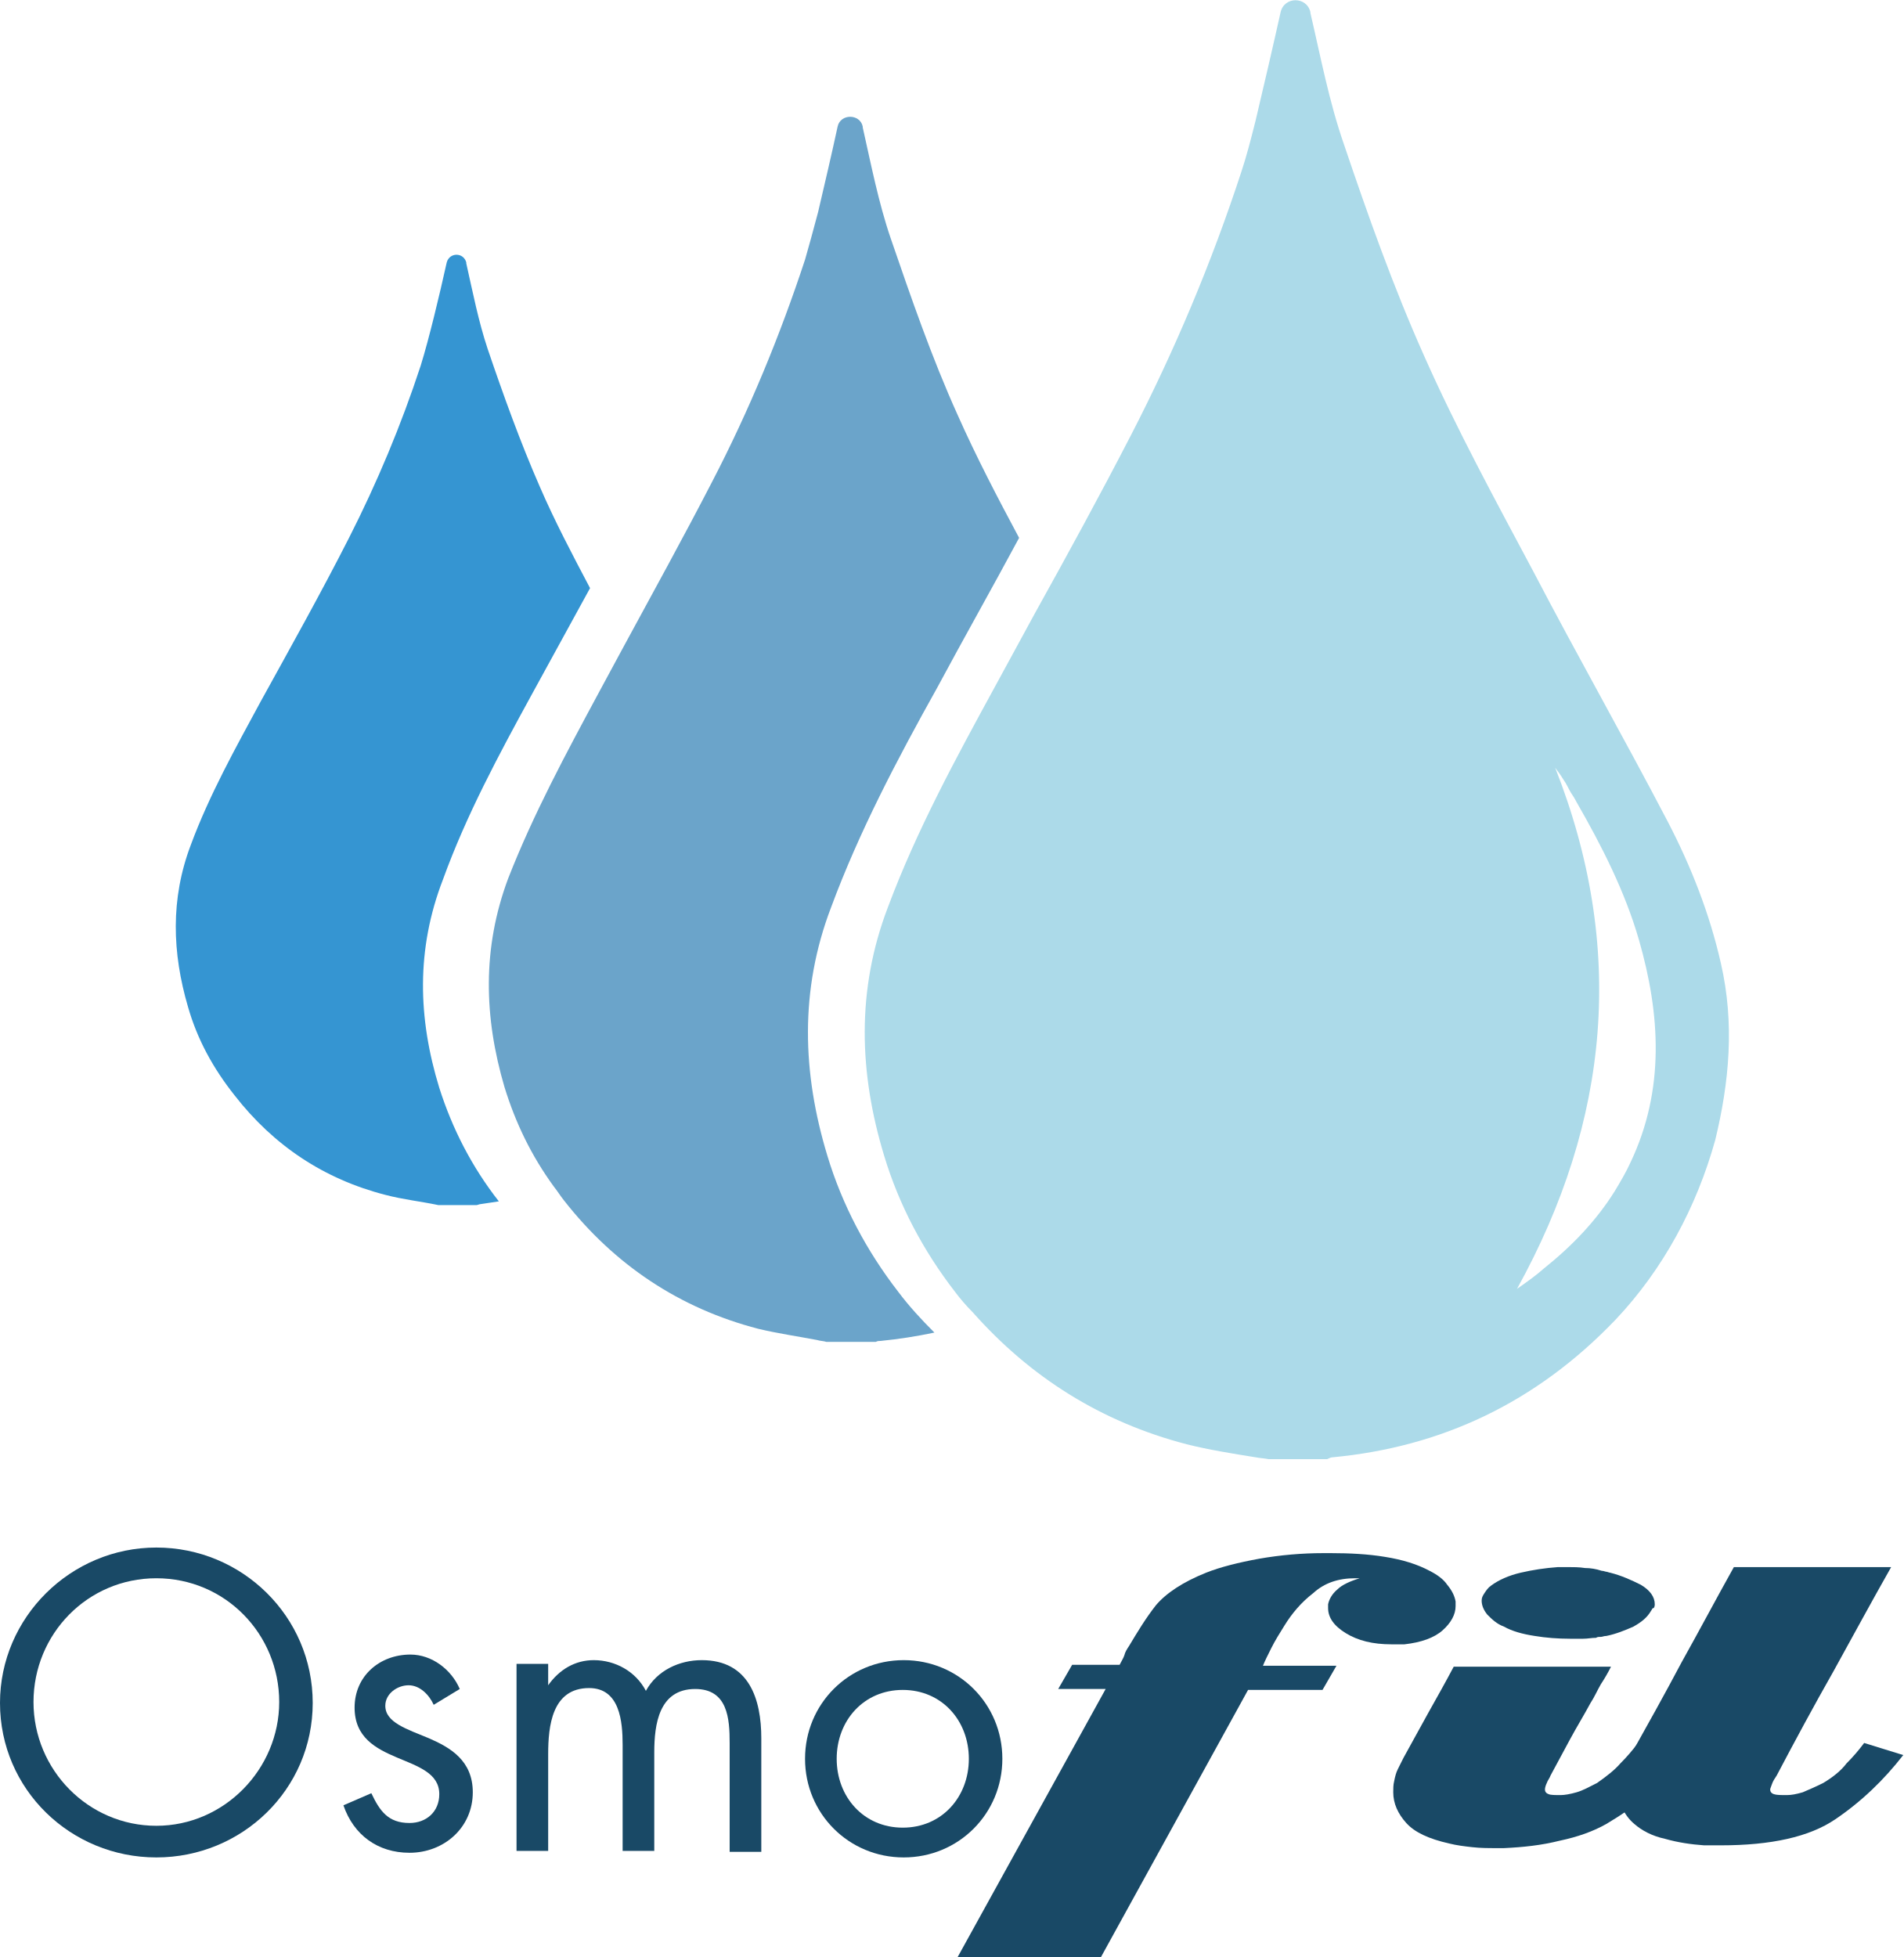
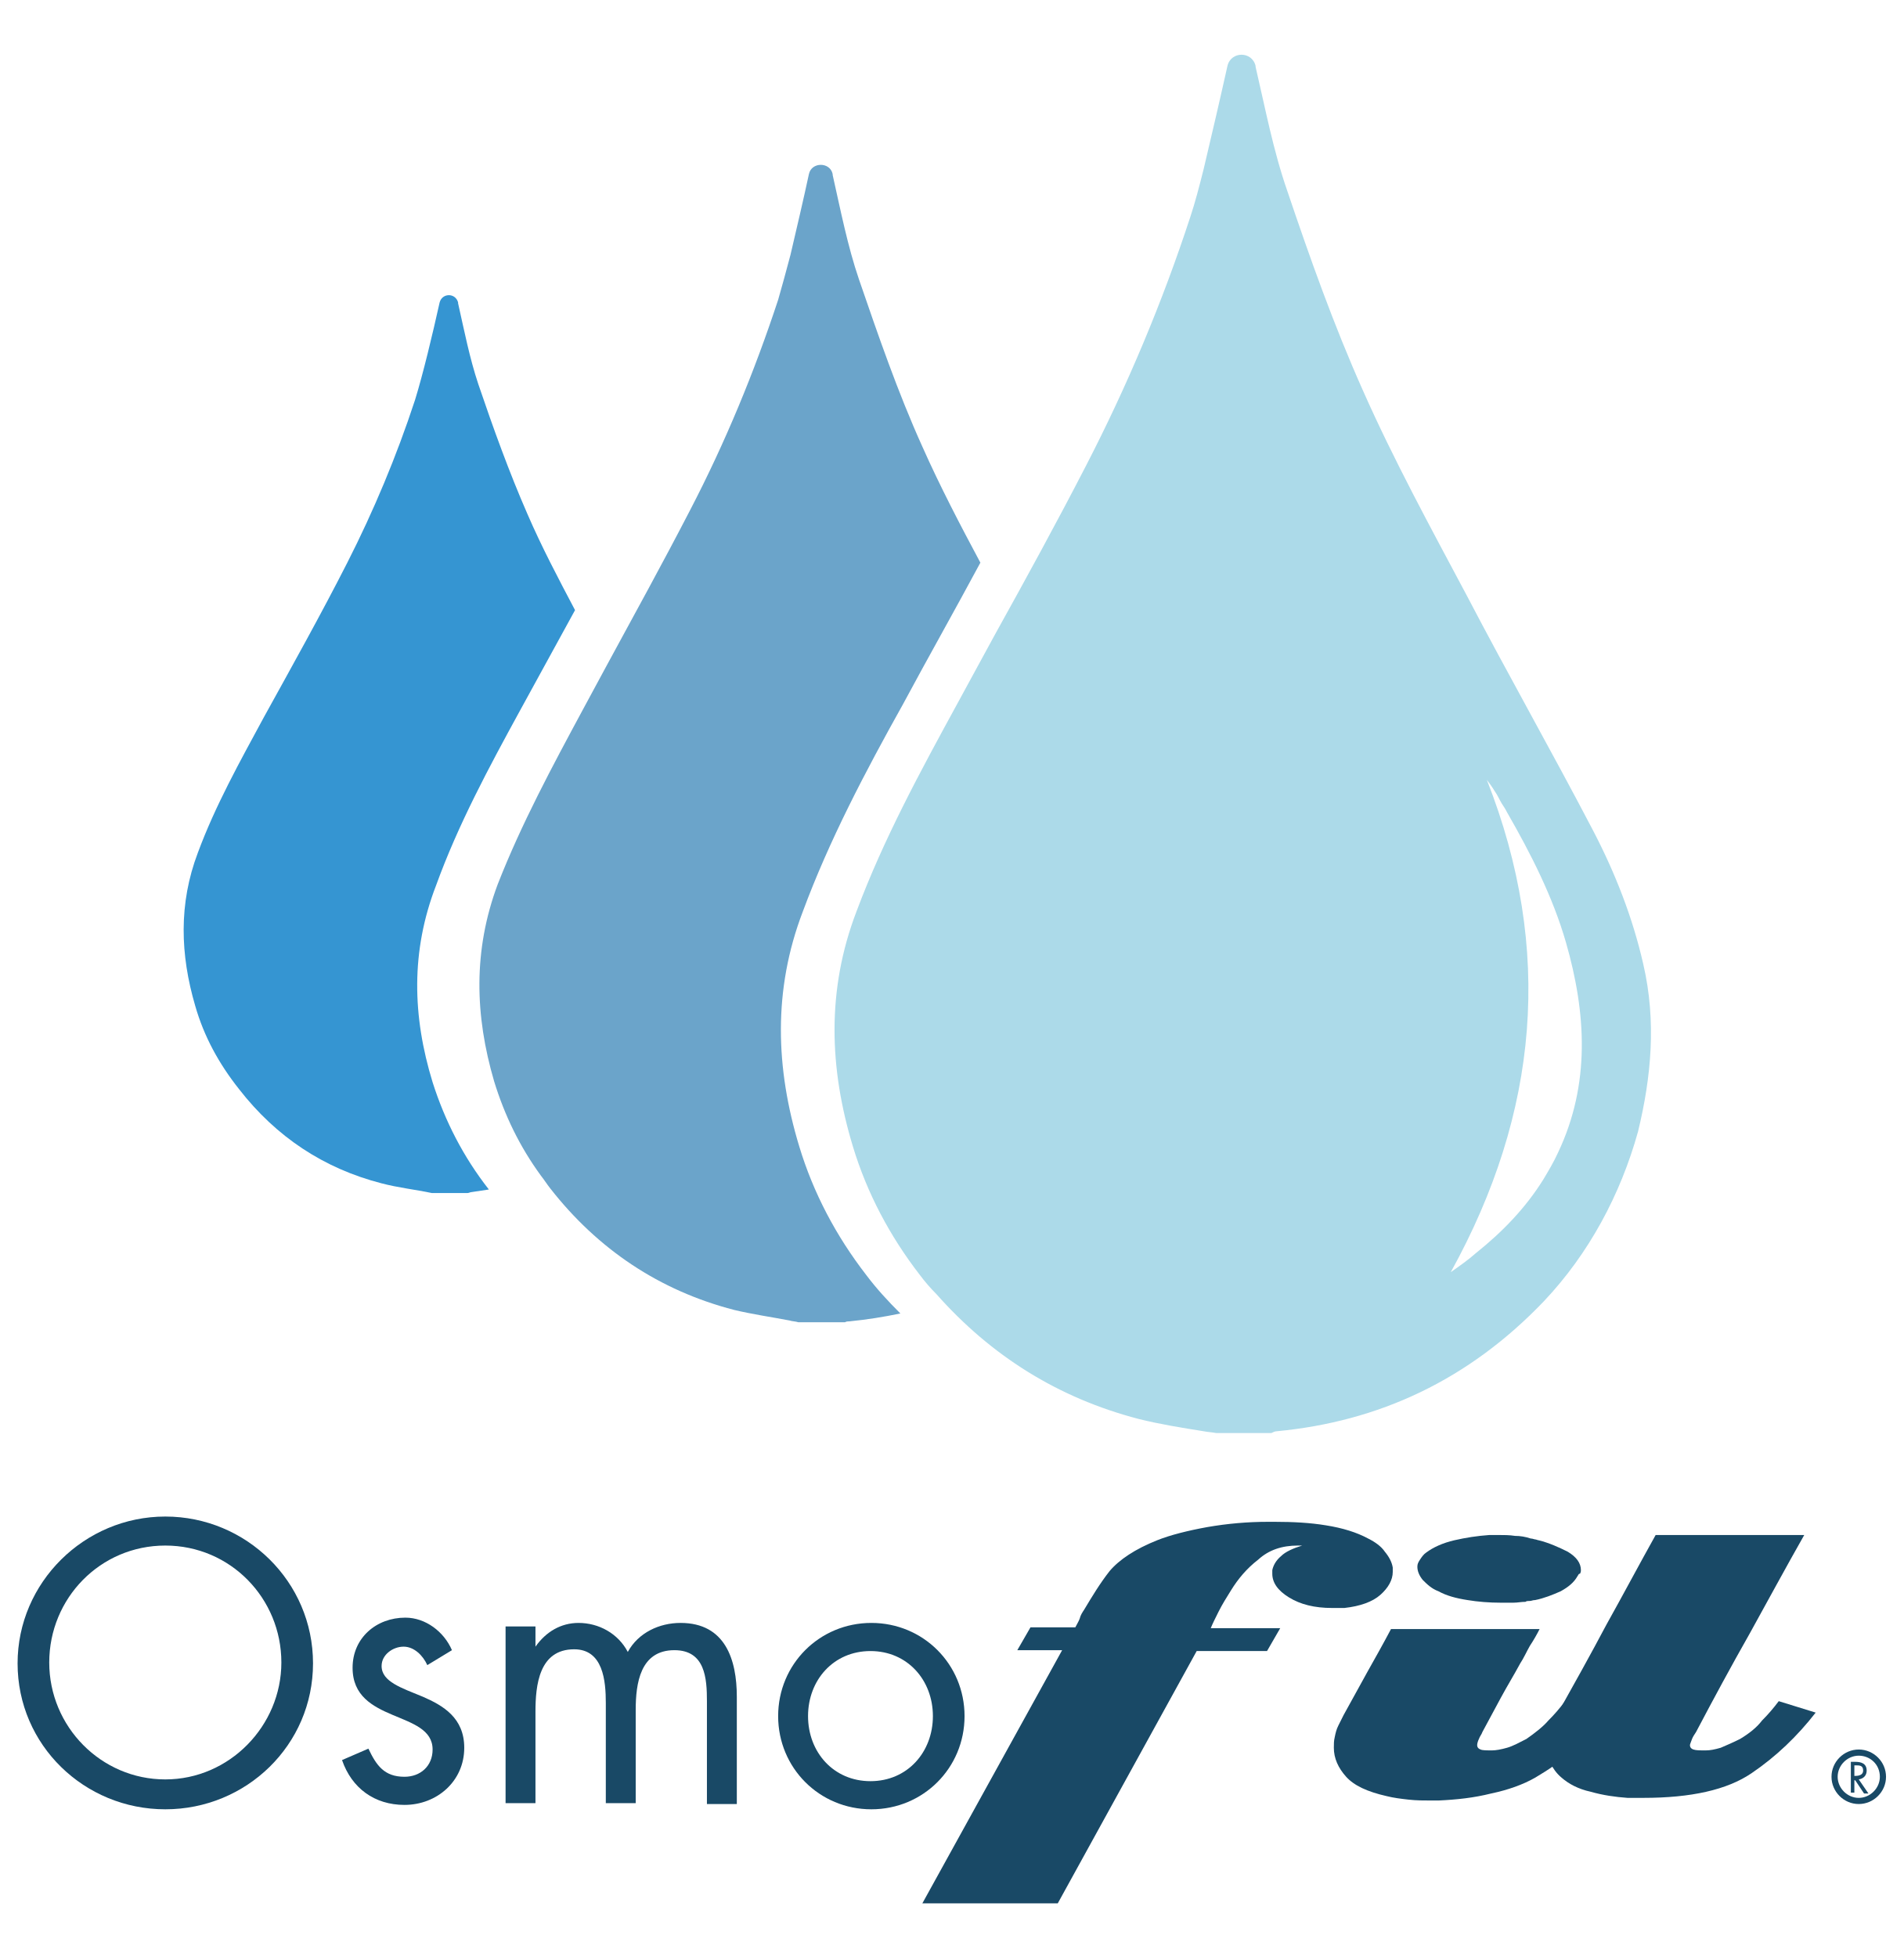
- <svg xmlns="http://www.w3.org/2000/svg" version="1.1" id="Layer_1" x="0px" y="0px" viewBox="69.2 167.9 204.5 210.3" style="enable-background:new 69.2 167.9 204.5 210.3;" xml:space="preserve">
+ <svg xmlns="http://www.w3.org/2000/svg" version="1.1" id="Layer_1" x="0px" y="0px" viewBox="-31 17.5 216.5 222.6" style="enable-background:new -31 17.5 216.5 222.6;" xml:space="preserve">
  <style type="text/css">
	.st0{fill:#ACDAE9;}
	.st1{fill:#3595D2;}
	.st2{fill:#6BA4CA;}
	.st3{fill:#194966;}
+ 	.st4{fill:#184966;}
</style>
  <g>
-     <path class="st0" d="M254.1,271.4c-1.2-5.3-3.2-10.4-5.7-15.2c-4.7-9-9.7-17.8-14.4-26.8c-4.1-7.7-8.3-15.4-11.8-23.3   c-3.3-7.4-6-15-8.6-22.7c-1.6-4.6-2.5-9.4-3.6-14.1v-0.1c-0.4-1.7-2.8-1.7-3.2,0c-0.8,3.6-1.8,7.9-2.7,11.7c-0.5,2-1,3.9-1.5,5.4   c-3.2,9.8-7.2,19.3-11.9,28.4c-3.3,6.4-6.8,12.8-10.3,19.1c-1.4,2.6-2.9,5.3-4.3,7.9c-4.2,7.7-8.4,15.4-11.5,23.7   c-3.4,8.9-3.1,17.8-0.4,26.7c1.6,5.3,4.2,10.2,7.6,14.6c0.6,0.8,1.2,1.5,1.9,2.2c6.2,7,13.8,11.8,23,14.2c2.4,0.6,4.9,1,7.4,1.4   c0.5,0.1,0.9,0.1,1.4,0.2c2.1,0,4.2,0,6.3,0c0.2-0.1,0.4-0.2,0.6-0.2c11.6-1.1,21.8-5.8,30.4-14.8c5.1-5.4,8.7-12.1,10.7-19.3   C255,284.2,255.6,277.9,254.1,271.4z M244.4,292.8c-0.5,1.1-1.1,2.1-1.7,3.1c-2,3.2-4.6,5.9-7.6,8.3c-0.9,0.8-1.9,1.5-2.9,2.2   c10-18.1,11.7-36.7,4.1-56c0.3,0.4,0.6,0.8,0.9,1.3c0.3,0.4,0.5,0.9,0.8,1.4c0.2,0.3,0.4,0.6,0.6,1c2.7,4.7,5.2,9.6,6.7,14.8   C247.6,276.9,248.1,285,244.4,292.8z" />
-     <path class="st1" d="M126.3,242.6c2.1-3.8,4.2-7.7,6.3-11.5c-1.9-3.6-3.8-7.2-5.4-10.9c-2.1-4.8-3.9-9.8-5.6-14.8   c-1-3-1.6-6.1-2.3-9.2c0,0,0,0,0-0.1c-0.3-1.1-1.8-1.1-2.1,0c-0.8,3.6-1.9,8.2-2.8,11.1c-2.1,6.4-4.7,12.6-7.7,18.5   s-6.3,11.8-9.5,17.6c-2.7,5-5.5,10-7.5,15.4c-2.2,5.8-2,11.6-0.3,17.4c1,3.5,2.7,6.6,5,9.5c4.2,5.4,9.6,9,16.2,10.7   c1.9,0.5,3.8,0.7,5.7,1.1c1.4,0,2.7,0,4.1,0c0.1,0,0.3-0.1,0.4-0.1c0.7-0.1,1.3-0.2,2-0.3c-2.9-3.7-5-7.8-6.4-12.2   c-2.3-7.5-2.5-14.9,0.4-22.4C119.3,255.5,122.8,249,126.3,242.6z" />
-     <path class="st2" d="M169.9,241.8c2.9-5.4,5.9-10.7,8.8-16.1c-2.3-4.3-4.6-8.7-6.6-13.2c-2.8-6.2-5-12.6-7.2-19   c-1.3-3.8-2.1-7.9-3-11.9c0,0,0,0,0-0.1c-0.3-1.4-2.4-1.4-2.7,0c-0.6,2.8-1.4,6.2-2.1,9.2c-0.5,1.9-1,3.7-1.4,5.1   c-2.7,8.2-6,16.2-10,23.9c-3.1,6-6.3,11.8-9.5,17.7c-0.9,1.7-1.8,3.3-2.7,5c-3.5,6.5-7,13-9.7,19.9c-2.8,7.5-2.6,14.9-0.4,22.4   c1.2,3.9,2.9,7.4,5.3,10.7c0.4,0.5,0.7,1,1.1,1.5c5.4,6.9,12.4,11.6,20.9,13.8c2.1,0.5,4.2,0.8,6.3,1.2c0.3,0.1,0.7,0.1,1,0.2   c1.8,0,3.5,0,5.3,0c0.2-0.1,0.3-0.1,0.5-0.1c2-0.2,3.9-0.5,5.8-0.9c-1.4-1.4-2.7-2.8-3.9-4.4c-3.4-4.4-6-9.3-7.6-14.6   c-2.7-8.9-3-17.8,0.4-26.7C161.5,257.3,165.6,249.5,169.9,241.8z" />
-   </g>
-   <g>
-     <path class="st3" d="M246.6,341c-0.4,0.7-1,1.2-1.9,1.7c-0.9,0.4-1.9,0.8-2.9,1c-0.3,0-0.4,0.1-0.6,0.1s-0.4,0-0.5,0.1   c-0.5,0-0.9,0.1-1.4,0.1s-1,0-1.4,0c-1.3,0-2.6-0.1-3.8-0.3c-1.3-0.2-2.4-0.5-3.3-1c-0.8-0.3-1.3-0.8-1.8-1.3   c-0.4-0.5-0.6-1-0.6-1.5c0-0.3,0.1-0.5,0.3-0.8c0.2-0.3,0.4-0.6,0.7-0.8c0.8-0.6,1.9-1.1,3.2-1.4c1.3-0.3,2.6-0.5,4-0.6   c0.2,0,0.3,0,0.5,0c0.1,0,0.3,0,0.5,0c0.6,0,1.3,0,1.9,0.1c0.6,0,1.2,0.1,1.8,0.3c0.2,0,0.4,0.1,0.5,0.1s0.3,0.1,0.4,0.1   c1.2,0.3,2.3,0.8,3.3,1.3c1,0.6,1.5,1.3,1.5,2.1c0,0.1,0,0.2-0.1,0.4C246.7,340.7,246.7,340.9,246.6,341L246.6,341z" />
-     <path class="st3" d="M222.8,336.7c0.8,0.4,1.5,0.9,1.9,1.5c0.5,0.6,0.8,1.2,0.9,1.8c0,0.1,0,0.1,0,0.2s0,0.2,0,0.3   c0,0.9-0.5,1.8-1.4,2.6c-0.9,0.8-2.3,1.3-4.1,1.5c-0.1,0-0.2,0-0.3,0c-0.1,0-0.3,0-0.4,0s-0.2,0-0.4,0c-0.1,0-0.2,0-0.3,0   c-2,0-3.6-0.4-4.9-1.2c-1.3-0.8-1.9-1.7-1.9-2.7c0-0.1,0-0.1,0-0.2s0-0.1,0-0.2c0.1-0.5,0.4-1.1,1-1.6c0.5-0.5,1.4-0.9,2.4-1.2   c0,0-0.1,0-0.2,0s-0.2,0-0.3,0c-1.8,0-3.3,0.5-4.5,1.6c-1.3,1-2.3,2.2-3.1,3.5c-0.5,0.8-1,1.6-1.4,2.4s-0.7,1.4-0.9,1.9h7.9   l-1.5,2.6h-8l-15.8,28.7h-15.4l15.9-28.8h-5.1l1.5-2.6h5.1c0.2-0.4,0.4-0.7,0.5-1c0.1-0.4,0.3-0.7,0.5-1c0.9-1.5,1.8-3,2.9-4.4   c1.1-1.3,2.9-2.5,5.4-3.5c1.5-0.6,3.5-1.1,5.7-1.5c2.3-0.4,4.6-0.6,6.9-0.6c0.1,0,0.3,0,0.4,0s0.2,0,0.4,0c2,0,4,0.1,5.8,0.4   C219.9,335.5,221.5,336,222.8,336.7L222.8,336.7z" />
-     <path class="st3" d="M249.5,356.5c-0.5-0.2-1-0.4-1.5-0.5s-1-0.3-1.4-0.4c-0.2-0.1-0.5-0.1-0.7-0.2c-0.3-0.1-0.5-0.1-0.7-0.2   c-0.6,0.8-1.2,1.5-1.9,2.2c-0.6,0.7-1.5,1.4-2.5,2.1c-0.8,0.4-1.5,0.8-2.2,1s-1.3,0.3-1.7,0.3c-0.6,0-1.1,0-1.3-0.1   c-0.3-0.1-0.4-0.3-0.4-0.5s0.1-0.5,0.2-0.7c0.1-0.3,0.3-0.5,0.4-0.8c0.7-1.3,1.4-2.6,2.1-3.9s1.5-2.6,2.2-3.9   c0.4-0.6,0.7-1.3,1.1-2c0.4-0.6,0.8-1.3,1.1-1.9c-1.4,0-2.8,0-4.2,0c-1.4,0-2.8,0-4.2,0c-1.4,0-2.9,0-4.3,0s-2.8,0-4.2,0   c-0.9,1.7-1.8,3.3-2.7,4.9s-1.8,3.3-2.7,4.9c-0.1,0.2-0.2,0.4-0.3,0.6c-0.1,0.2-0.2,0.4-0.3,0.6c-0.2,0.4-0.3,0.8-0.4,1.3   c-0.1,0.4-0.1,0.8-0.1,1.2c0,1.2,0.5,2.3,1.4,3.3s2.4,1.7,4.6,2.2c0.8,0.2,1.6,0.3,2.5,0.4s1.7,0.1,2.6,0.1c0.1,0,0.3,0,0.4,0   s0.3,0,0.4,0c2.1-0.1,4-0.3,6-0.8c1.9-0.4,3.6-1,5-1.8c1.5-0.9,2.9-1.8,4-2.9c1.1-1,2.1-2.2,3-3.3c0.1-0.2,0.3-0.4,0.5-0.5   C249.2,356.8,249.3,356.7,249.5,356.5L249.5,356.5z" />
-     <path class="st3" d="M273.7,356.5c-2.1,2.7-4.5,5-7.3,6.9s-6.9,2.8-12.3,2.8c-0.3,0-0.6,0-0.9,0s-0.6,0-0.9,0   c-1.4-0.1-2.8-0.3-4.2-0.7c-1.4-0.3-2.5-0.9-3.3-1.6c-0.6-0.5-1-1.1-1.3-1.7s-0.4-1.2-0.4-1.8c0-0.1,0-0.3,0-0.4s0.1-0.3,0.1-0.4   c0.1-0.5,0.3-1,0.4-1.5c0.2-0.5,0.4-1,0.7-1.4c1.9-3.4,3.8-6.8,5.6-10.2c1.9-3.4,3.7-6.8,5.6-10.2c1.4,0,2.8,0,4.2,0   c1.4,0,2.8,0,4.3,0c1.4,0,2.8,0,4.2,0c1.4,0,2.8,0,4.2,0c-2.1,3.7-4.1,7.4-6.2,11.2c-2.1,3.7-4.1,7.4-6.1,11.2   c-0.2,0.3-0.4,0.6-0.5,0.9s-0.2,0.5-0.2,0.6c0,0.2,0.1,0.4,0.4,0.5s0.7,0.1,1.4,0.1c0.5,0,1-0.1,1.7-0.3c0.7-0.3,1.4-0.6,2.2-1   c1-0.6,1.9-1.3,2.5-2.1c0.7-0.7,1.3-1.4,1.9-2.2L273.7,356.5z" />
-     <path class="st3" d="M102.8,350.9c0,9.3-7.6,16.6-16.8,16.6s-16.8-7.3-16.8-16.6c0-9.2,7.6-16.7,16.8-16.7S102.8,341.6,102.8,350.9   z M72.8,350.8c0,7.3,5.9,13.3,13.2,13.3s13.2-6.1,13.2-13.3c0-7.3-5.8-13.3-13.2-13.3S72.8,343.5,72.8,350.8z" />
-     <path class="st3" d="M115.8,351.1c-0.5-1.1-1.5-2.1-2.7-2.1s-2.5,0.9-2.5,2.2c0,1.8,2.3,2.5,4.7,3.5c2.3,1,4.7,2.4,4.7,5.8   c0,3.8-3.1,6.5-6.8,6.5c-3.4,0-6-1.9-7.1-5.1l3-1.3c0.9,1.9,1.8,3.2,4.1,3.2c1.8,0,3.2-1.2,3.2-3.1c0-4.5-9.1-2.9-9.1-9.3   c0-3.4,2.7-5.7,6-5.7c2.3,0,4.4,1.6,5.3,3.7L115.8,351.1z" />
-     <path class="st3" d="M128.1,349L128.1,349c1.2-1.7,2.9-2.7,4.9-2.7c2.3,0,4.5,1.2,5.6,3.3c1.2-2.2,3.6-3.3,6-3.3   c5.1,0,6.4,4.2,6.4,8.4v12.2h-3.4v-11.7c0-2.6-0.2-5.8-3.7-5.8c-3.9,0-4.4,3.8-4.4,6.8v10.6h-3.4v-11.4c0-2.5-0.3-6.1-3.6-6.1   c-4,0-4.4,4.1-4.4,7.1v10.4h-3.4v-20.1h3.4V349z" />
-     <path class="st3" d="M155.7,356.9c0-5.9,4.7-10.6,10.6-10.6s10.6,4.7,10.6,10.6s-4.7,10.6-10.6,10.6   C160.4,367.5,155.7,362.8,155.7,356.9z M159.1,356.9c0,4.1,2.9,7.4,7.1,7.4s7.1-3.3,7.1-7.4s-2.9-7.4-7.1-7.4   S159.1,352.8,159.1,356.9z" />
+     <g>
+       <path class="st0" d="M155.9,127.2c-1.2-5.3-3.2-10.4-5.7-15.2c-4.7-9-9.7-17.8-14.4-26.8c-4.1-7.7-8.3-15.4-11.8-23.3    c-3.3-7.4-6-15-8.6-22.7c-1.6-4.6-2.5-9.4-3.6-14.1V25c-0.4-1.7-2.8-1.7-3.2,0c-0.8,3.6-1.8,7.9-2.7,11.7c-0.5,2-1,3.9-1.5,5.4    c-3.2,9.8-7.2,19.3-11.9,28.4c-3.3,6.4-6.8,12.8-10.3,19.1c-1.4,2.6-2.9,5.3-4.3,7.9c-4.2,7.7-8.4,15.4-11.5,23.7    c-3.4,8.9-3.1,17.8-0.4,26.7c1.6,5.3,4.2,10.2,7.6,14.6c0.6,0.8,1.2,1.5,1.9,2.2c6.2,7,13.8,11.8,23,14.2c2.4,0.6,4.9,1,7.4,1.4    c0.5,0.1,0.9,0.1,1.4,0.2c2.1,0,4.2,0,6.3,0c0.2-0.1,0.4-0.2,0.6-0.2c11.6-1.1,21.8-5.8,30.4-14.8c5.1-5.4,8.7-12.1,10.7-19.3    C156.8,140,157.4,133.7,155.9,127.2z M146.2,148.6c-0.5,1.1-1.1,2.1-1.7,3.1c-2,3.2-4.6,5.9-7.6,8.3c-0.9,0.8-1.9,1.5-2.9,2.2    c10-18.1,11.7-36.7,4.1-56c0.3,0.4,0.6,0.8,0.9,1.3c0.3,0.4,0.5,0.9,0.8,1.4c0.2,0.3,0.4,0.6,0.6,1c2.7,4.7,5.2,9.6,6.7,14.8    C149.4,132.7,149.9,140.8,146.2,148.6z" />
+       <path class="st1" d="M28.1,98.4c2.1-3.8,4.2-7.7,6.3-11.5c-1.9-3.6-3.8-7.2-5.4-10.9c-2.1-4.8-3.9-9.8-5.6-14.8    c-1-3-1.6-6.1-2.3-9.2c0,0,0,0,0-0.1c-0.3-1.1-1.8-1.1-2.1,0c-0.8,3.6-1.9,8.2-2.8,11.1c-2.1,6.4-4.7,12.6-7.7,18.5    S2.2,93.3-1,99.1c-2.7,5-5.5,10-7.5,15.4c-2.2,5.8-2,11.6-0.3,17.4c1,3.5,2.7,6.6,5,9.5c4.2,5.4,9.6,9,16.2,10.7    c1.9,0.5,3.8,0.7,5.7,1.1c1.4,0,2.7,0,4.1,0c0.1,0,0.3-0.1,0.4-0.1c0.7-0.1,1.3-0.2,2-0.3c-2.9-3.7-5-7.8-6.4-12.2    c-2.3-7.5-2.5-14.9,0.4-22.4C21.1,111.3,24.6,104.8,28.1,98.4z" />
+       <path class="st2" d="M71.7,97.6c2.9-5.4,5.9-10.7,8.8-16.1c-2.3-4.3-4.6-8.7-6.6-13.2c-2.8-6.2-5-12.6-7.2-19    c-1.3-3.8-2.1-7.9-3-11.9c0,0,0,0,0-0.1c-0.3-1.4-2.4-1.4-2.7,0c-0.6,2.8-1.4,6.2-2.1,9.2c-0.5,1.9-1,3.7-1.4,5.1    c-2.7,8.2-6,16.2-10,23.9c-3.1,6-6.3,11.8-9.5,17.7c-0.9,1.7-1.8,3.3-2.7,5c-3.5,6.5-7,13-9.7,19.9c-2.8,7.5-2.6,14.9-0.4,22.4    c1.2,3.9,2.9,7.4,5.3,10.7c0.4,0.5,0.7,1,1.1,1.5c5.4,6.9,12.4,11.6,20.9,13.8c2.1,0.5,4.2,0.8,6.3,1.2c0.3,0.1,0.7,0.1,1,0.2    c1.8,0,3.5,0,5.3,0c0.2-0.1,0.3-0.1,0.5-0.1c2-0.2,3.9-0.5,5.8-0.9c-1.4-1.4-2.7-2.8-3.9-4.4c-3.4-4.4-6-9.3-7.6-14.6    c-2.7-8.9-3-17.8,0.4-26.7C63.3,113.1,67.4,105.3,71.7,97.6z" />
+     </g>
+     <g>
+       <path class="st3" d="M148.4,196.8c-0.4,0.7-1,1.2-1.9,1.7c-0.9,0.4-1.9,0.8-2.9,1c-0.3,0-0.4,0.1-0.6,0.1s-0.4,0-0.5,0.1    c-0.5,0-0.9,0.1-1.4,0.1s-1,0-1.4,0c-1.3,0-2.6-0.1-3.8-0.3c-1.3-0.2-2.4-0.5-3.3-1c-0.8-0.3-1.3-0.8-1.8-1.3    c-0.4-0.5-0.6-1-0.6-1.5c0-0.3,0.1-0.5,0.3-0.8s0.4-0.6,0.7-0.8c0.8-0.6,1.9-1.1,3.2-1.4s2.6-0.5,4-0.6c0.2,0,0.3,0,0.5,0    c0.1,0,0.3,0,0.5,0c0.6,0,1.3,0,1.9,0.1c0.6,0,1.2,0.1,1.8,0.3c0.2,0,0.4,0.1,0.5,0.1s0.3,0.1,0.4,0.1c1.2,0.3,2.3,0.8,3.3,1.3    c1,0.6,1.5,1.3,1.5,2.1c0,0.1,0,0.2-0.1,0.4C148.5,196.5,148.5,196.7,148.4,196.8L148.4,196.8z" />
+       <path class="st3" d="M124.6,192.5c0.8,0.4,1.5,0.9,1.9,1.5c0.5,0.6,0.8,1.2,0.9,1.8c0,0.1,0,0.1,0,0.2s0,0.2,0,0.3    c0,0.9-0.5,1.8-1.4,2.6c-0.9,0.8-2.3,1.3-4.1,1.5c-0.1,0-0.2,0-0.3,0s-0.3,0-0.4,0s-0.2,0-0.4,0c-0.1,0-0.2,0-0.3,0    c-2,0-3.6-0.4-4.9-1.2c-1.3-0.8-1.9-1.7-1.9-2.7c0-0.1,0-0.1,0-0.2s0-0.1,0-0.2c0.1-0.5,0.4-1.1,1-1.6c0.5-0.5,1.4-0.9,2.4-1.2    c0,0-0.1,0-0.2,0s-0.2,0-0.3,0c-1.8,0-3.3,0.5-4.5,1.6c-1.3,1-2.3,2.2-3.1,3.5c-0.5,0.8-1,1.6-1.4,2.4s-0.7,1.4-0.9,1.9h7.9    l-1.5,2.6h-8L89.3,234H73.9l15.9-28.8h-5.1l1.5-2.6h5.1c0.2-0.4,0.4-0.7,0.5-1c0.1-0.4,0.3-0.7,0.5-1c0.9-1.5,1.8-3,2.9-4.4    c1.1-1.3,2.9-2.5,5.4-3.5c1.5-0.6,3.5-1.1,5.7-1.5c2.3-0.4,4.6-0.6,6.9-0.6c0.1,0,0.3,0,0.4,0s0.2,0,0.4,0c2,0,4,0.1,5.8,0.4    C121.7,191.3,123.3,191.8,124.6,192.5L124.6,192.5z" />
+       <path class="st3" d="M151.3,212.3c-0.5-0.2-1-0.4-1.5-0.5s-1-0.3-1.4-0.4c-0.2-0.1-0.5-0.1-0.7-0.2c-0.3-0.1-0.5-0.1-0.7-0.2    c-0.6,0.8-1.2,1.5-1.9,2.2c-0.6,0.7-1.5,1.4-2.5,2.1c-0.8,0.4-1.5,0.8-2.2,1s-1.3,0.3-1.7,0.3c-0.6,0-1.1,0-1.3-0.1    c-0.3-0.1-0.4-0.3-0.4-0.5s0.1-0.5,0.2-0.7c0.1-0.3,0.3-0.5,0.4-0.8c0.7-1.3,1.4-2.6,2.1-3.9s1.5-2.6,2.2-3.9    c0.4-0.6,0.7-1.3,1.1-2c0.4-0.6,0.8-1.3,1.1-1.9c-1.4,0-2.8,0-4.2,0s-2.8,0-4.2,0s-2.9,0-4.3,0s-2.8,0-4.2,0    c-0.9,1.7-1.8,3.3-2.7,4.9s-1.8,3.3-2.7,4.9c-0.1,0.2-0.2,0.4-0.3,0.6s-0.2,0.4-0.3,0.6c-0.2,0.4-0.3,0.8-0.4,1.3    c-0.1,0.4-0.1,0.8-0.1,1.2c0,1.2,0.5,2.3,1.4,3.3s2.4,1.7,4.6,2.2c0.8,0.2,1.6,0.3,2.5,0.4s1.7,0.1,2.6,0.1c0.1,0,0.3,0,0.4,0    s0.3,0,0.4,0c2.1-0.1,4-0.3,6-0.8c1.9-0.4,3.6-1,5-1.8c1.5-0.9,2.9-1.8,4-2.9c1.1-1,2.1-2.2,3-3.3c0.1-0.2,0.3-0.4,0.5-0.5    C151,212.6,151.1,212.5,151.3,212.3L151.3,212.3z" />
+       <path class="st3" d="M175.5,212.3c-2.1,2.7-4.5,5-7.3,6.9s-6.9,2.8-12.3,2.8c-0.3,0-0.6,0-0.9,0s-0.6,0-0.9,0    c-1.4-0.1-2.8-0.3-4.2-0.7c-1.4-0.3-2.5-0.9-3.3-1.6c-0.6-0.5-1-1.1-1.3-1.7s-0.4-1.2-0.4-1.8c0-0.1,0-0.3,0-0.4s0.1-0.3,0.1-0.4    c0.1-0.5,0.3-1,0.4-1.5c0.2-0.5,0.4-1,0.7-1.4c1.9-3.4,3.8-6.8,5.6-10.2c1.9-3.4,3.7-6.8,5.6-10.2c1.4,0,2.8,0,4.2,0s2.8,0,4.3,0    c1.4,0,2.8,0,4.2,0c1.4,0,2.8,0,4.2,0c-2.1,3.7-4.1,7.4-6.2,11.2c-2.1,3.7-4.1,7.4-6.1,11.2c-0.2,0.3-0.4,0.6-0.5,0.9    s-0.2,0.5-0.2,0.6c0,0.2,0.1,0.4,0.4,0.5s0.7,0.1,1.4,0.1c0.5,0,1-0.1,1.7-0.3c0.7-0.3,1.4-0.6,2.2-1c1-0.6,1.9-1.3,2.5-2.1    c0.7-0.7,1.3-1.4,1.9-2.2L175.5,212.3z" />
+       <path class="st3" d="M4.6,206.7c0,9.3-7.6,16.6-16.8,16.6S-29,216-29,206.7c0-9.2,7.6-16.7,16.8-16.7S4.6,197.4,4.6,206.7z     M-25.4,206.6c0,7.3,5.9,13.3,13.2,13.3S1,213.8,1,206.6c0-7.3-5.8-13.3-13.2-13.3S-25.4,199.3-25.4,206.6z" />
+       <path class="st3" d="M17.6,206.9c-0.5-1.1-1.5-2.1-2.7-2.1s-2.5,0.9-2.5,2.2c0,1.8,2.3,2.5,4.7,3.5c2.3,1,4.7,2.4,4.7,5.8    c0,3.8-3.1,6.5-6.8,6.5c-3.4,0-6-1.9-7.1-5.1l3-1.3c0.9,1.9,1.8,3.2,4.1,3.2c1.8,0,3.2-1.2,3.2-3.1c0-4.5-9.1-2.9-9.1-9.3    c0-3.4,2.7-5.7,6-5.7c2.3,0,4.4,1.6,5.3,3.7L17.6,206.9z" />
+       <path class="st3" d="M29.9,204.8L29.9,204.8c1.2-1.7,2.9-2.7,4.9-2.7c2.3,0,4.5,1.2,5.6,3.3c1.2-2.2,3.6-3.3,6-3.3    c5.1,0,6.4,4.2,6.4,8.4v12.2h-3.4V211c0-2.6-0.2-5.8-3.7-5.8c-3.9,0-4.4,3.8-4.4,6.8v10.6h-3.4v-11.4c0-2.5-0.3-6.1-3.6-6.1    c-4,0-4.4,4.1-4.4,7.1v10.4h-3.4v-20.1h3.4L29.9,204.8L29.9,204.8z" />
+       <path class="st3" d="M57.5,212.7c0-5.9,4.7-10.6,10.6-10.6s10.6,4.7,10.6,10.6s-4.7,10.6-10.6,10.6S57.5,218.6,57.5,212.7z     M60.9,212.7c0,4.1,2.9,7.4,7.1,7.4s7.1-3.3,7.1-7.4s-2.9-7.4-7.1-7.4S60.9,208.6,60.9,212.7z" />
+     </g>
+     <g>
+       <g>
+         <path class="st4" d="M180.4,222.7c-1.7,0-3.1-1.4-3.1-3.1c0-1.7,1.4-3.1,3.1-3.1c1.7,0,3.1,1.4,3.1,3.1     C183.5,221.3,182.1,222.7,180.4,222.7z M180.4,217.2c-1.3,0-2.4,1.1-2.4,2.4c0,1.3,1.1,2.4,2.4,2.4c1.3,0,2.4-1.1,2.4-2.4     C182.8,218.2,181.7,217.2,180.4,217.2z" />
+       </g>
+       <g>
+         <path class="st3" d="M179.9,221.4h-0.4v-3.5h0.5c0.7,0,1.3,0.2,1.3,1c0,0.5-0.3,0.9-0.9,1l1.1,1.6H181l-1-1.5h-0.1V221.4z      M179.9,219.5h0.1c0.4,0,0.9-0.1,0.9-0.6c0-0.6-0.4-0.6-0.9-0.6h-0.1V219.5z" />
+       </g>
+     </g>
  </g>
</svg>
